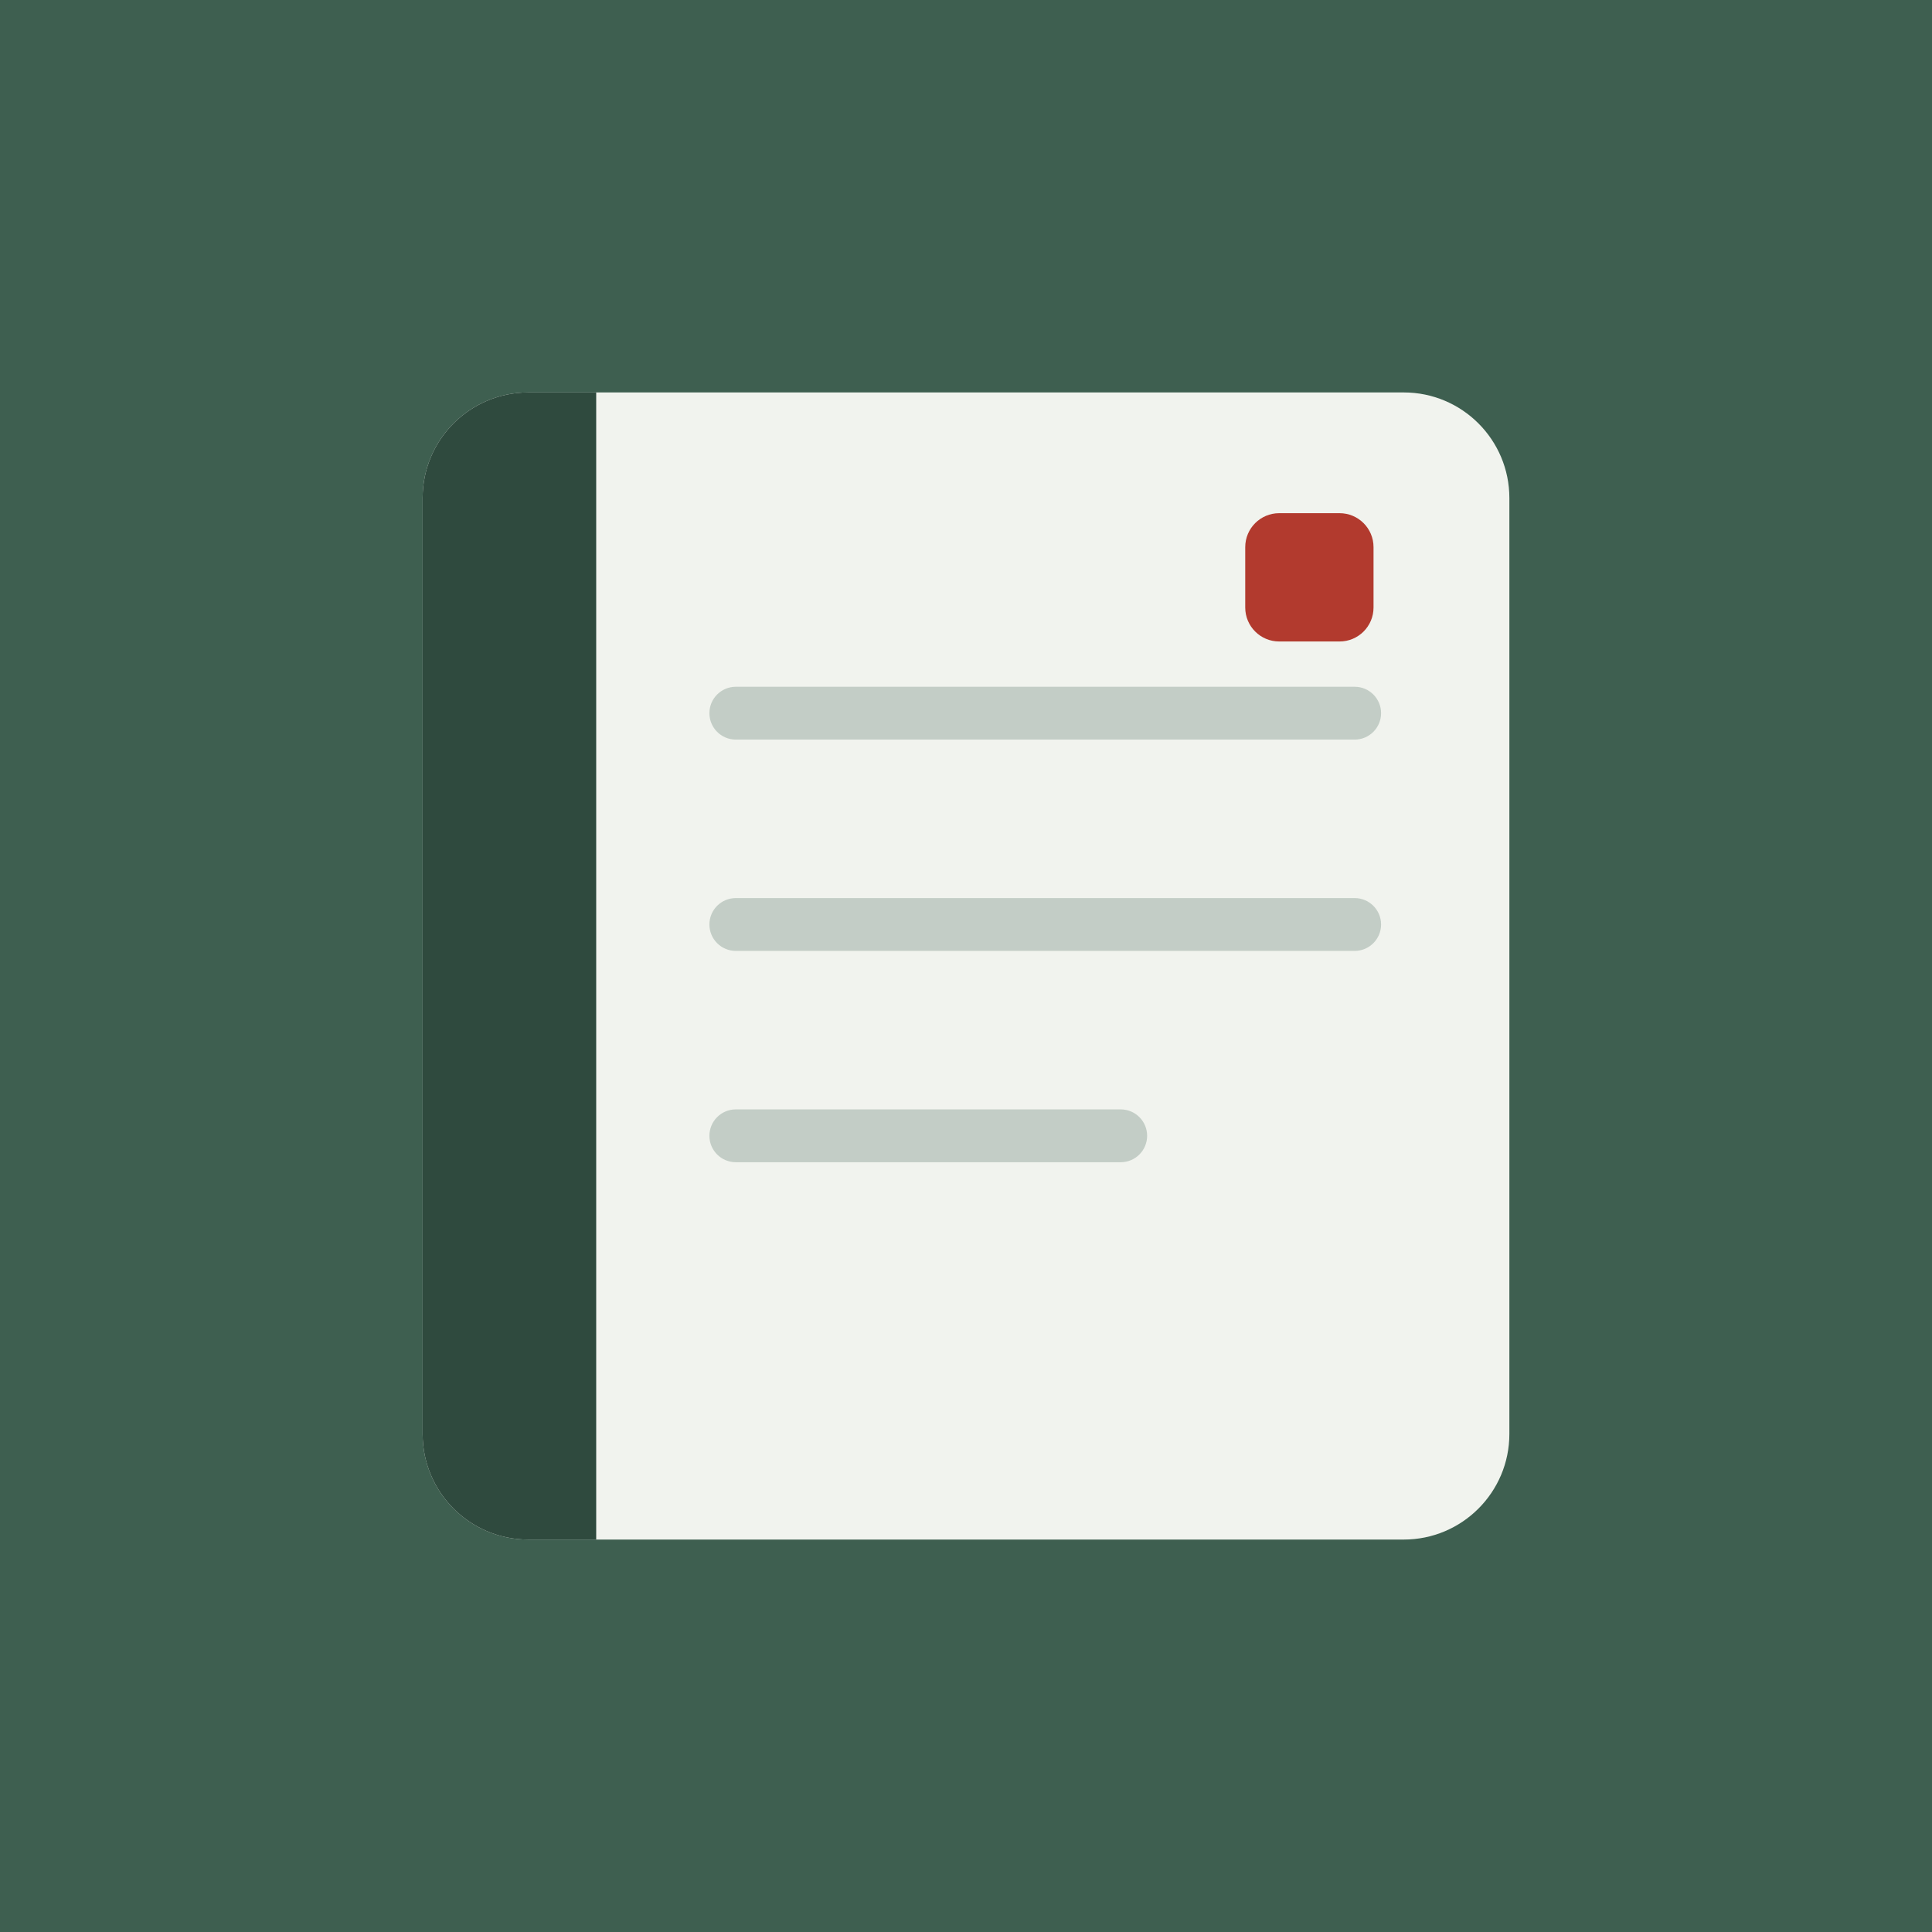
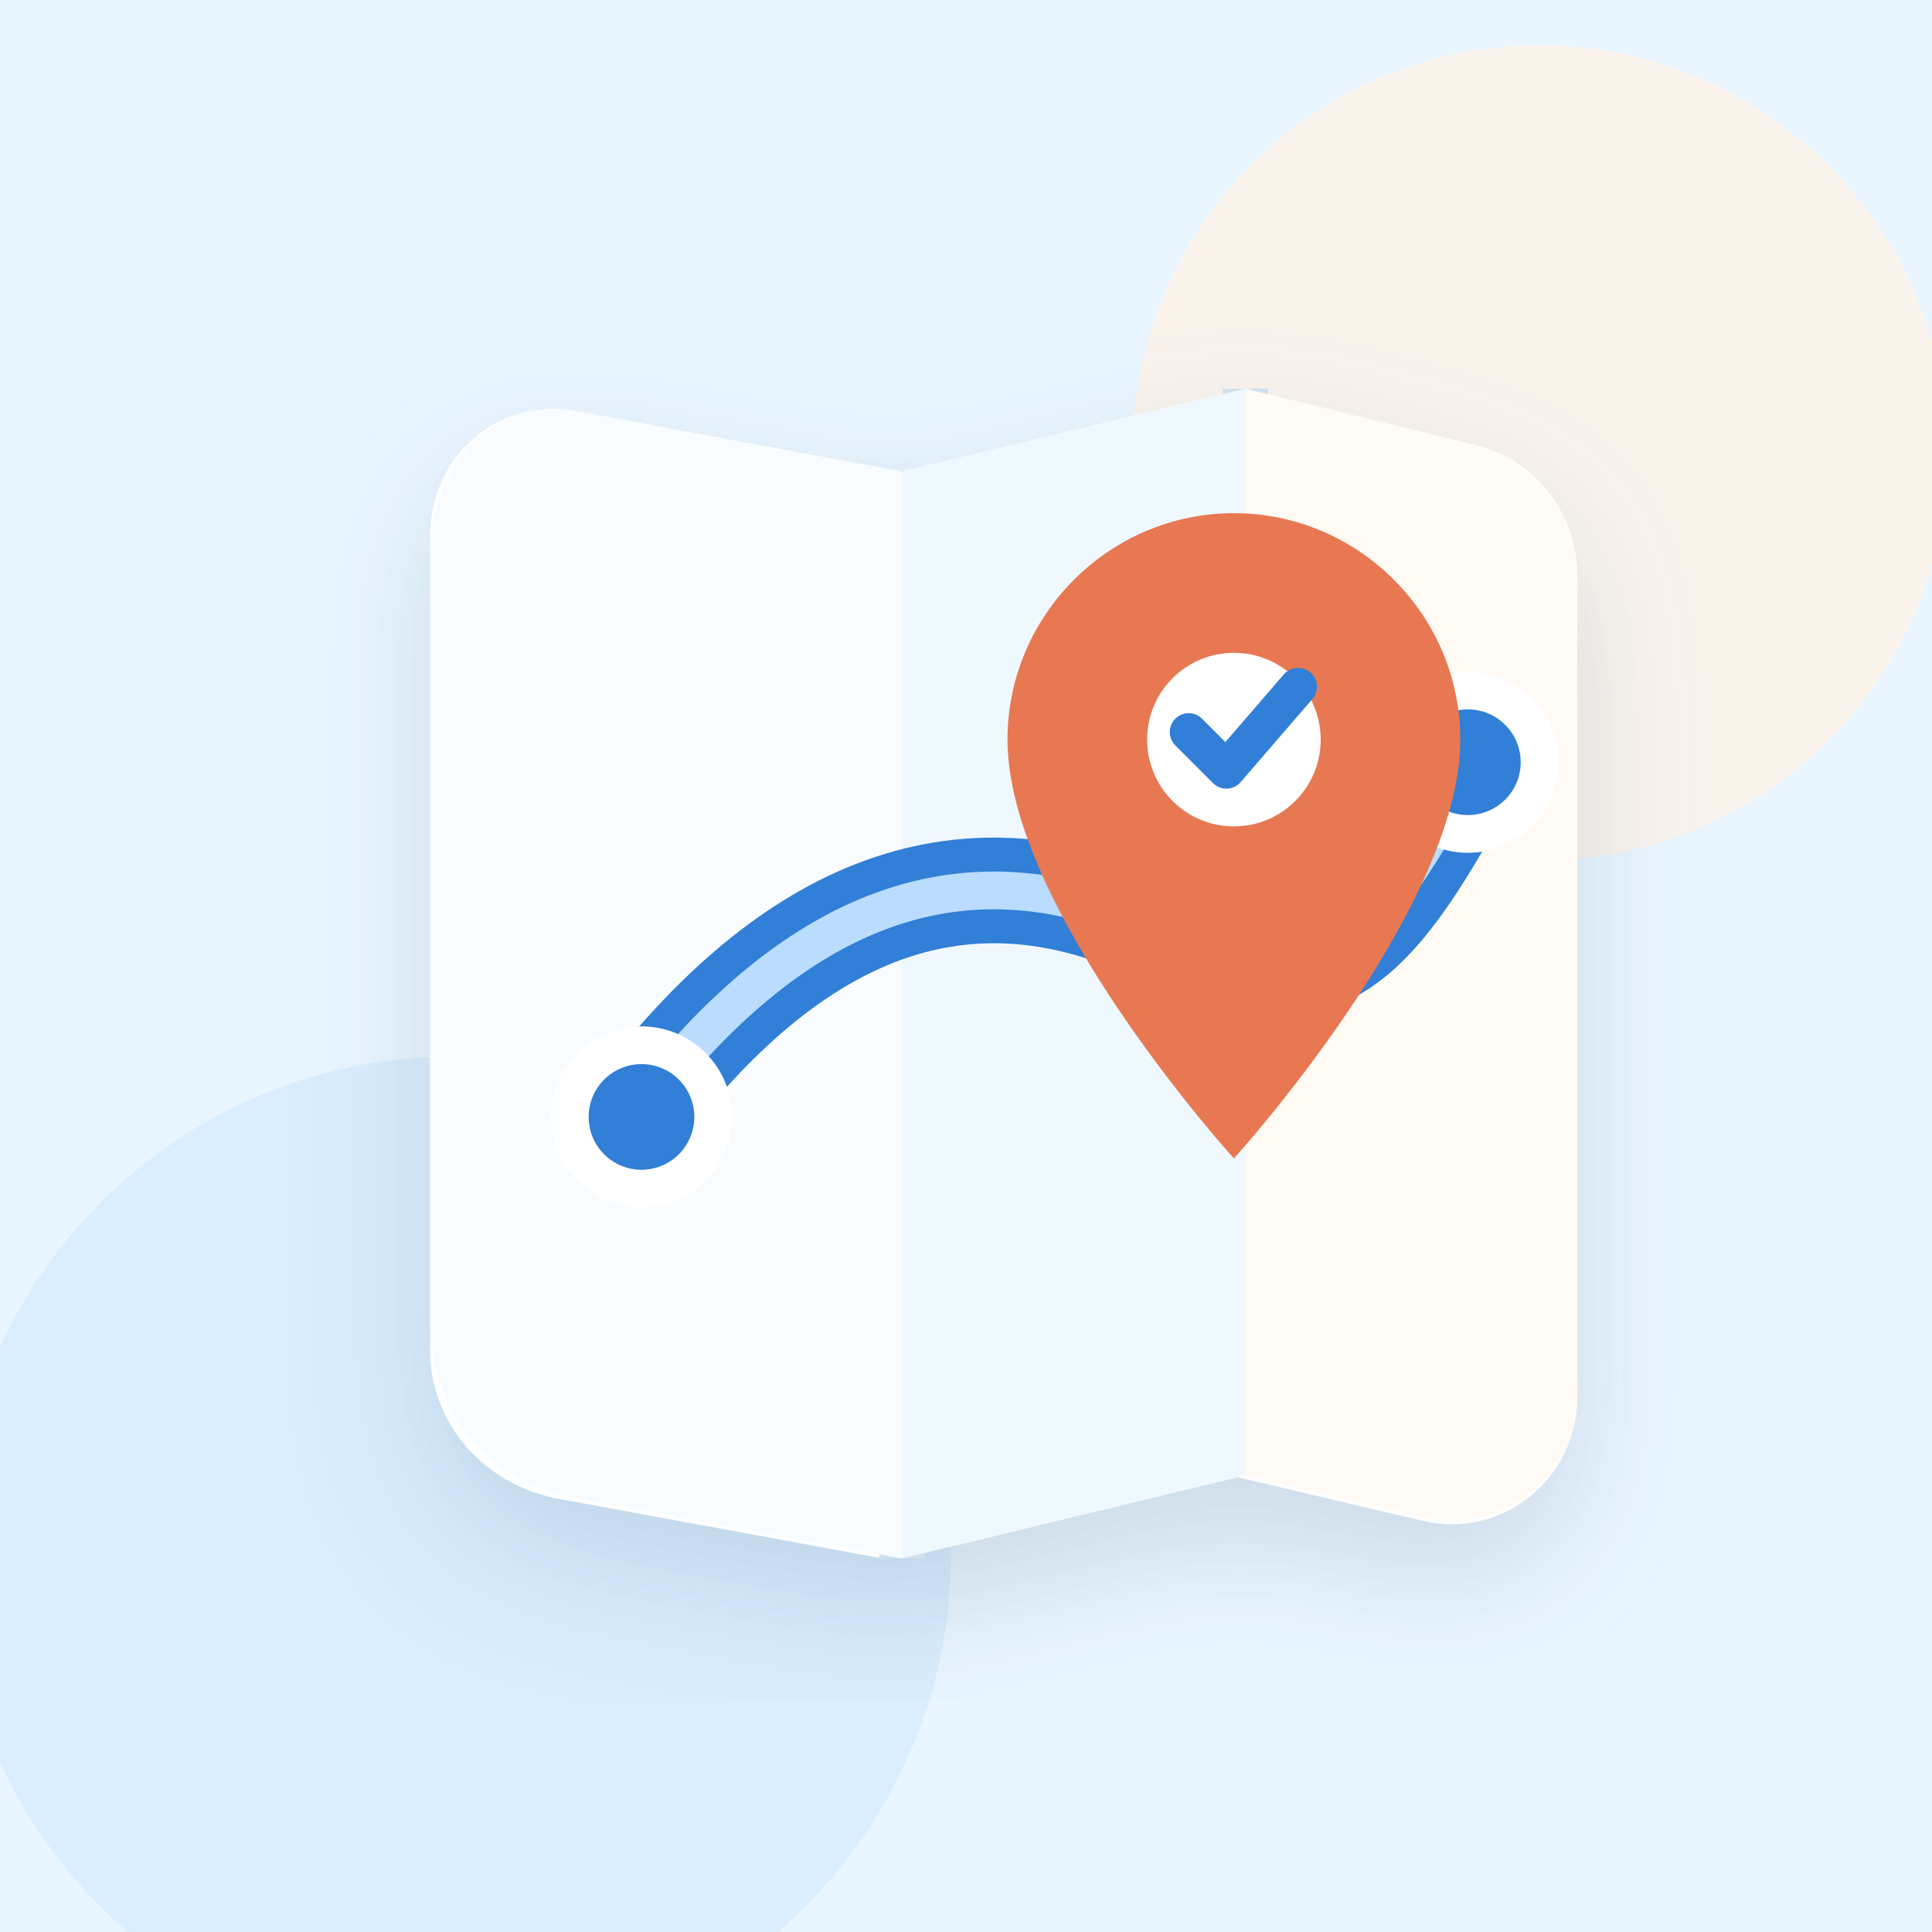
- <svg xmlns="http://www.w3.org/2000/svg" width="512" height="512" viewBox="0 0 512 512" fill="none" role="img" aria-label="LifeMap">
-   <rect width="512" height="512" fill="#3e5f50" />
+ <svg xmlns="http://www.w3.org/2000/svg" width="512" height="512" viewBox="0 0 512 512" fill="none" role="img" aria-label="LifeMap map icon">
+   <rect width="512" height="512" fill="#eaf6ff" />
+   <circle cx="408" cy="120" r="108" fill="#fff4e9" opacity="0.8" />
+   <circle cx="120" cy="412" r="132" fill="#d8ecff" opacity="0.86" />
+   <g filter="url(#shadow)">
+     <path d="M114 142c0-21 18-37 39-33l86 16 91-22 61 15c16 4 27 18 27 35v217c0 22-20 38-41 33l-51-12-92 22-87-16c-19-4-33-20-33-39V142Z" fill="#ffffff" />
+     <path d="M239 125v288" stroke="#d3e0ec" stroke-width="12" />
+     <path d="M330 103v288" stroke="#d3e0ec" stroke-width="12" />
+     <path d="M153 109l86 16v288l-87-16c-22-4-38-23-38-46V147c0-24 17-42 39-38Z" fill="#f8fcff" />
+     <path d="M239 125l91-22v288l-91 22V125Z" fill="#eff8ff" />
+     <path d="M330 103l60 15c17 4 28 19 28 36v216c0 21-20 37-41 32l-47-11V103Z" fill="#fffaf4" />
+   </g>
+   <path d="M168 296c42-56 88-74 140-49 42 21 56 3 82-45" stroke="#317fd6" stroke-width="28" stroke-linecap="round" />
+   <path d="M168 296c42-56 88-74 140-49 42 21 56 3 82-45" stroke="#b9dcff" stroke-width="10" stroke-linecap="round" />
+   <circle cx="170" cy="296" r="24" fill="#ffffff" />
+   <circle cx="170" cy="296" r="14" fill="#317fd6" />
+   <circle cx="389" cy="202" r="24" fill="#ffffff" />
+   <circle cx="389" cy="202" r="14" fill="#317fd6" />
+   <path d="M267 196c0-33 27-60 60-60s60 27 60 60c0 45-60 111-60 111s-60-66-60-111Z" fill="#e77852" />
+   <circle cx="327" cy="196" r="23" fill="#ffffff" />
+   <path d="M315 194l10 10 19-22" stroke="#317fd6" stroke-width="10" stroke-linecap="round" stroke-linejoin="round" />
  <defs>
-     <clipPath id="card">
-       <rect x="112" y="104" width="288" height="304" rx="28" />
-     </clipPath>
+     <filter id="shadow" x="78" y="72" width="376" height="378" filterUnits="userSpaceOnUse" color-interpolation-filters="sRGB">
+       <feDropShadow dx="0" dy="14" stdDeviation="18" flood-color="#5f7894" flood-opacity="0.22" />
+     </filter>
  </defs>
-   <rect x="112" y="104" width="288" height="304" rx="28" fill="#f1f3ee" />
-   <g clip-path="url(#card)">
-     <rect x="112" y="104" width="46" height="304" fill="#2f4a3e" />
-     <rect x="188" y="182" width="178" height="14" rx="7" fill="#4a6b5c" opacity="0.28" />
-     <rect x="188" y="238" width="178" height="14" rx="7" fill="#4a6b5c" opacity="0.28" />
-     <rect x="188" y="294" width="116" height="14" rx="7" fill="#4a6b5c" opacity="0.28" />
-     <rect x="330" y="136" width="34" height="34" rx="9" fill="#b23a2e" />
-   </g>
</svg>
